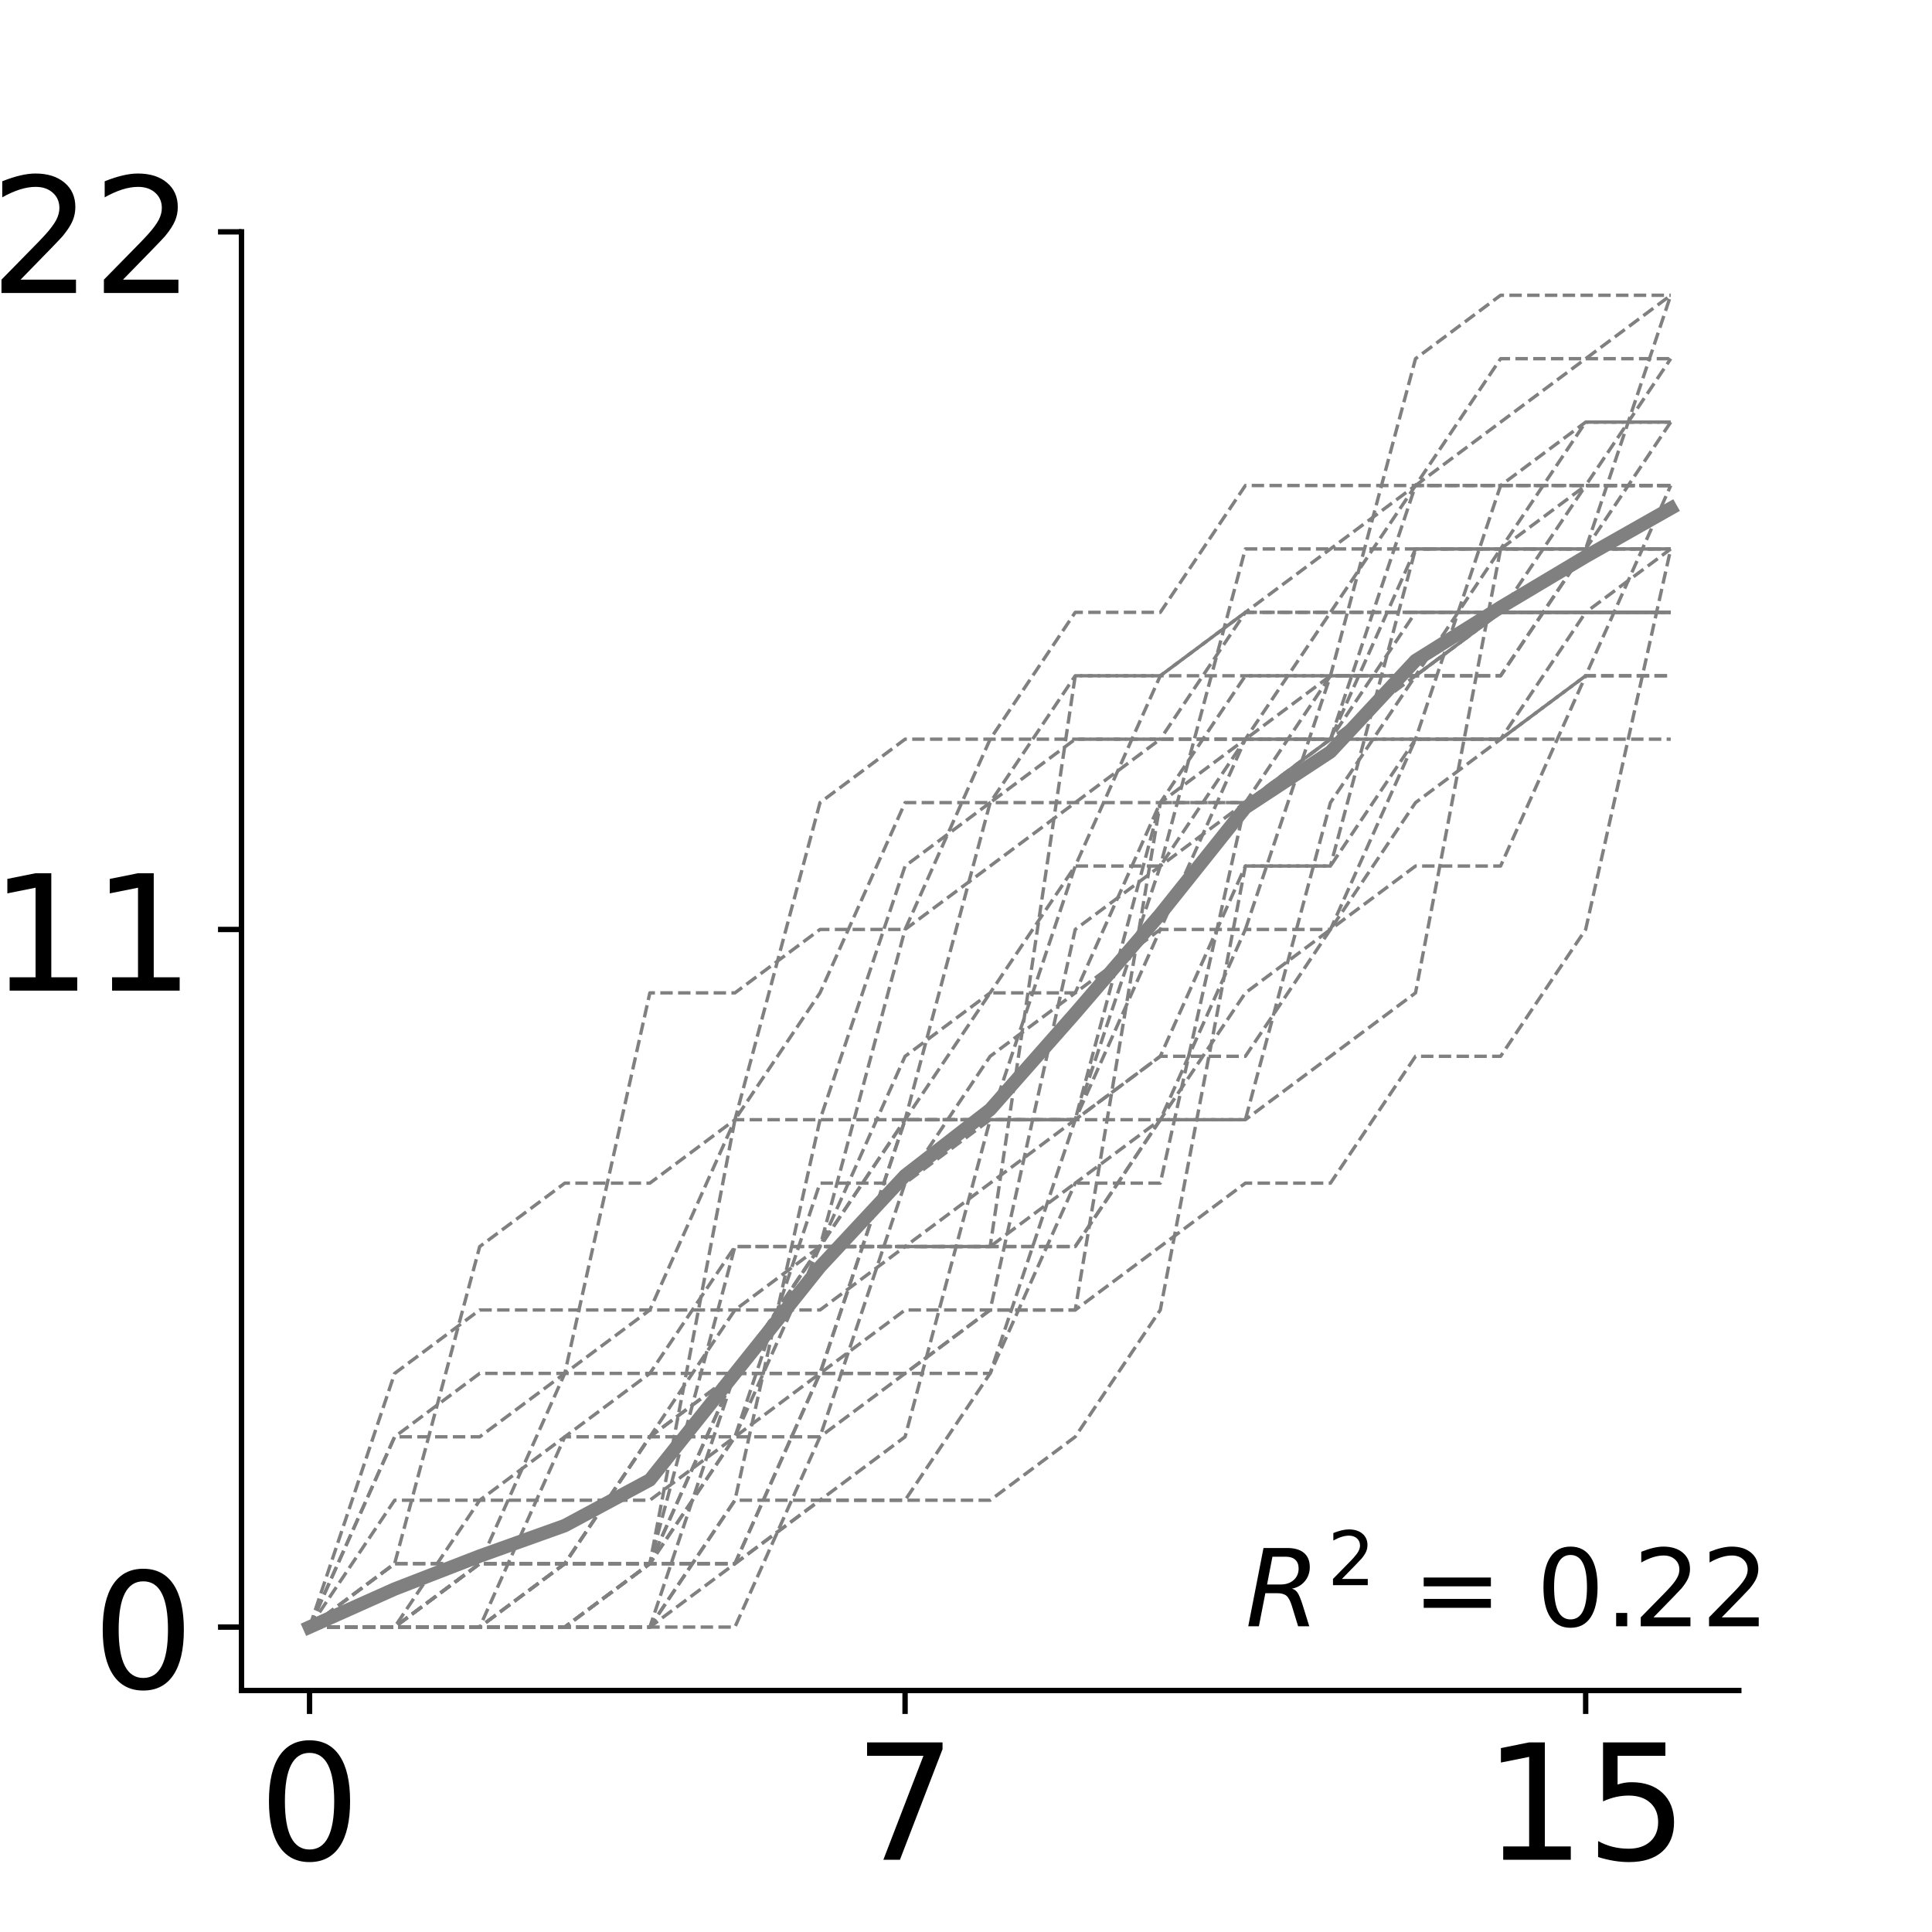
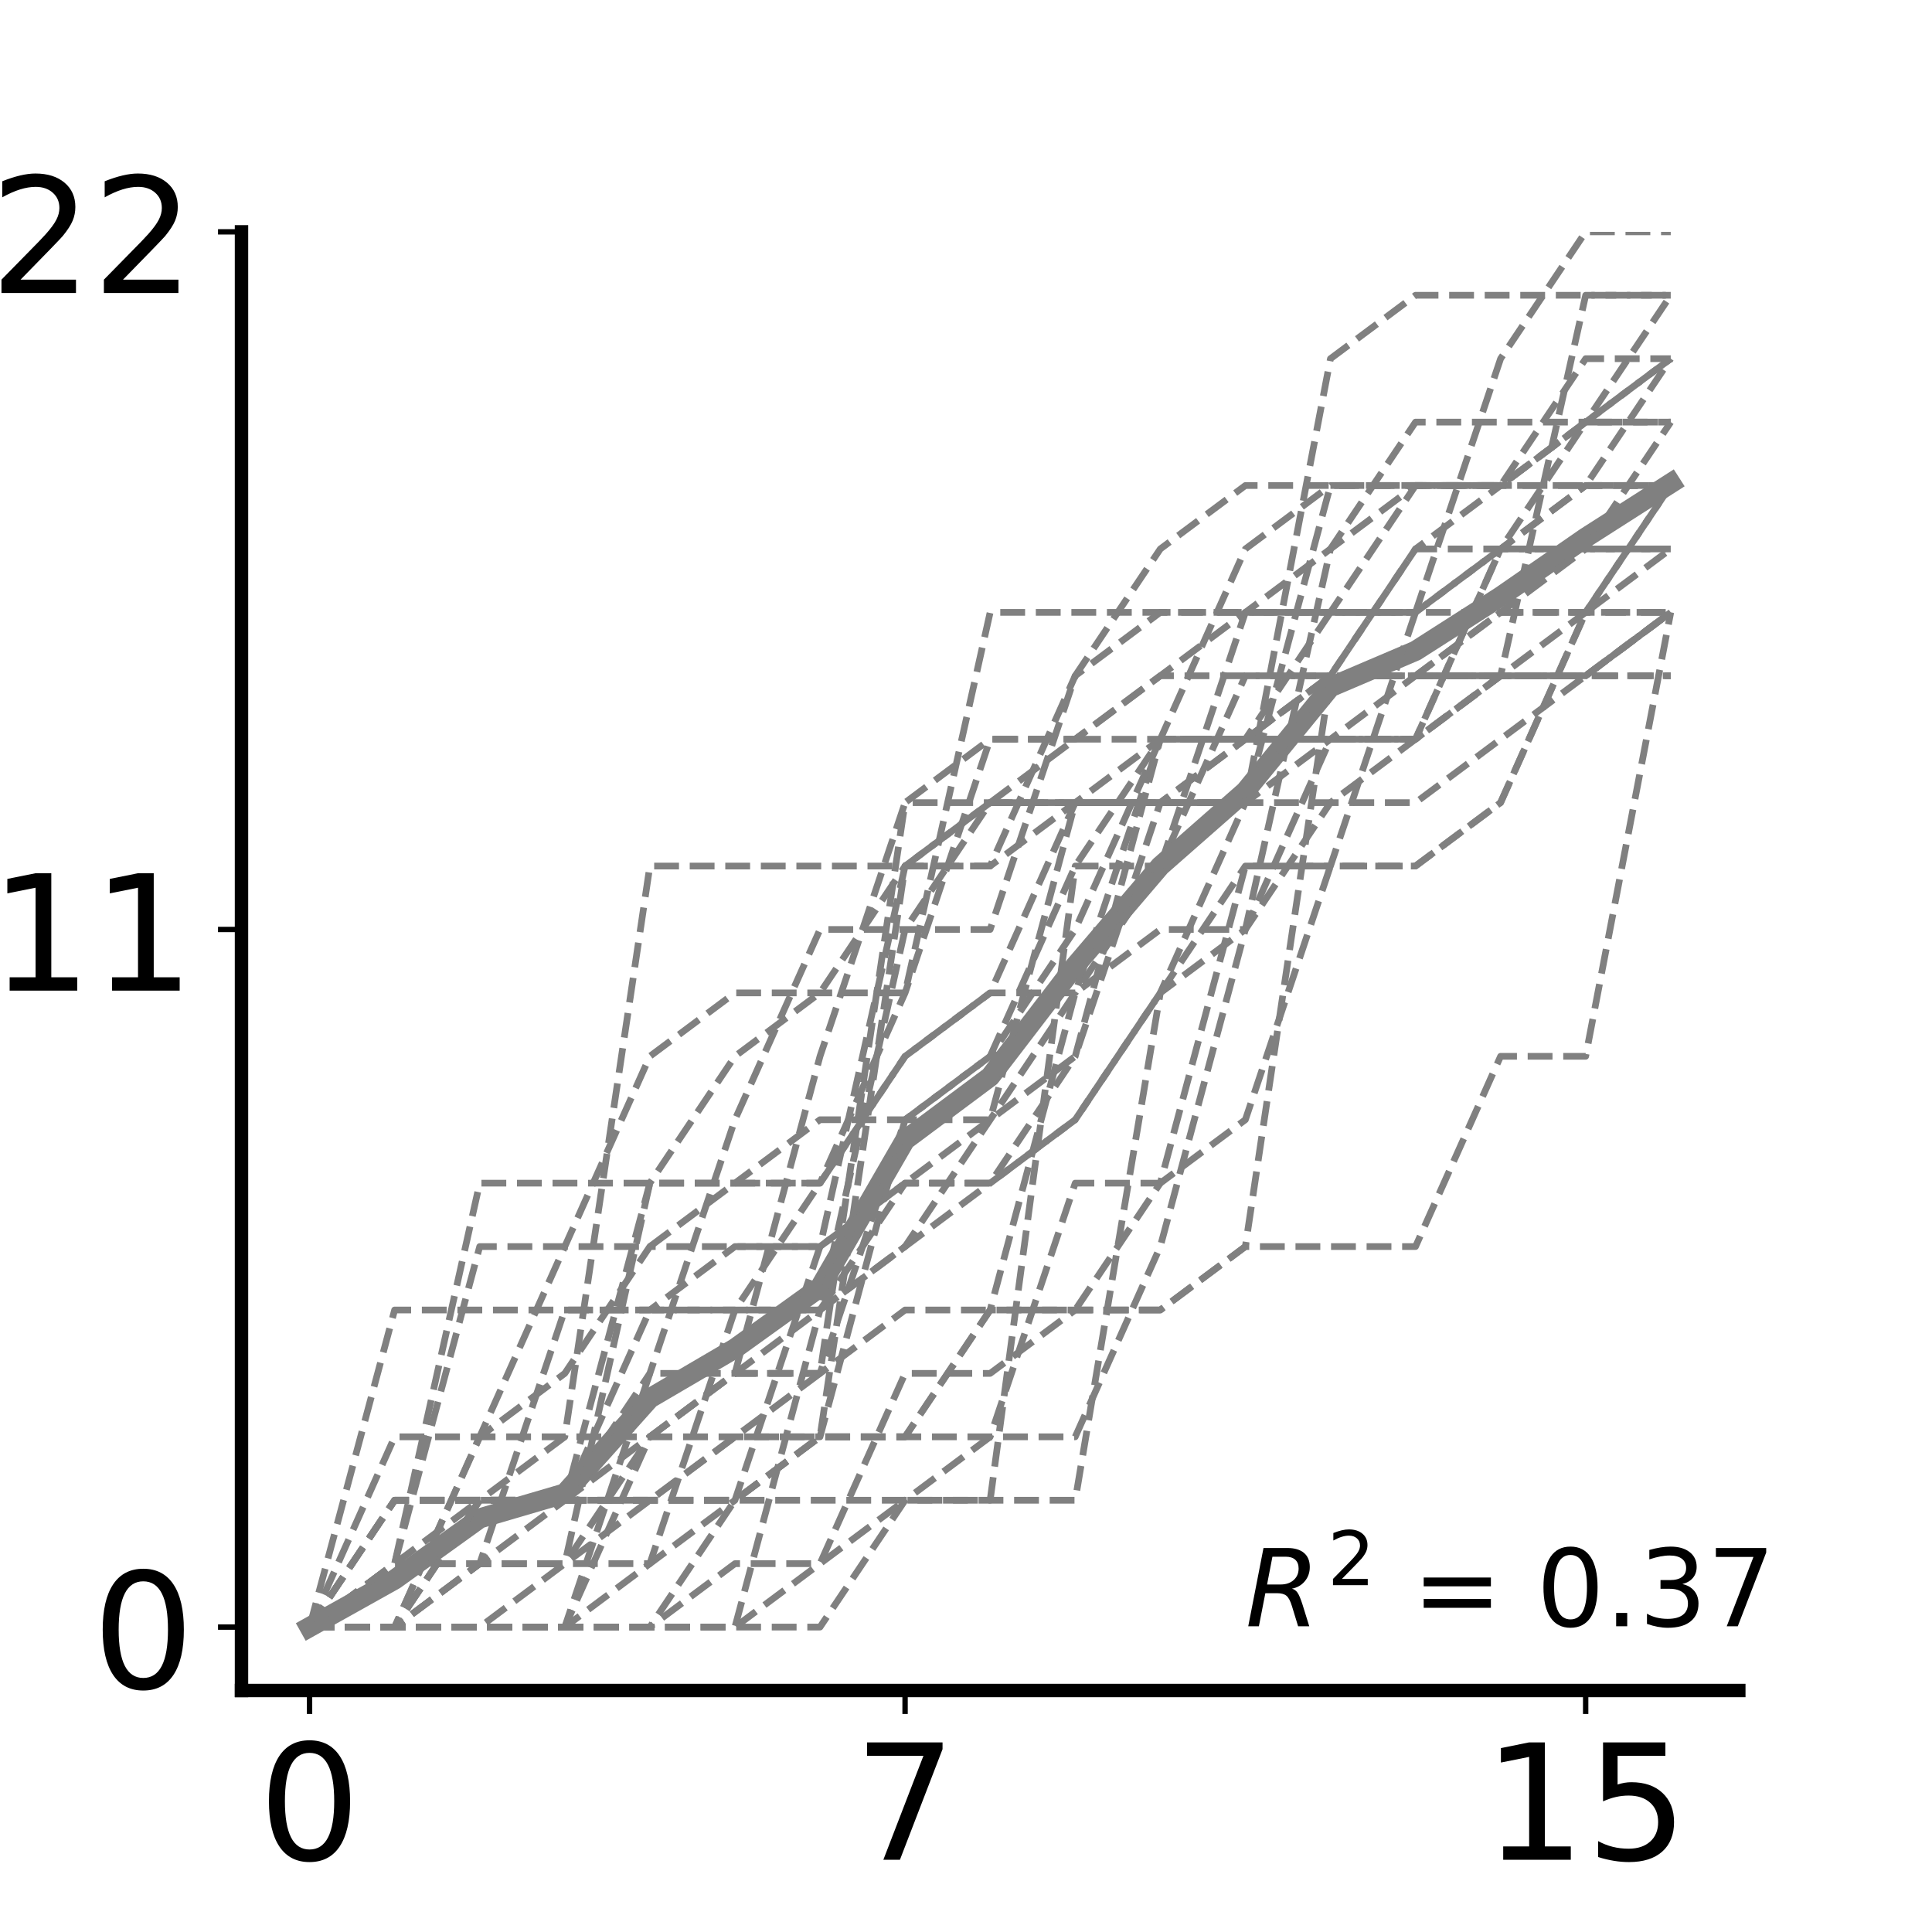
<svg xmlns="http://www.w3.org/2000/svg" xmlns:xlink="http://www.w3.org/1999/xlink" width="288pt" height="288pt" viewBox="0 0 288 288" version="1.1">
  <defs>
    <style type="text/css">*{stroke-linejoin: round; stroke-linecap: butt}</style>
  </defs>
  <g id="figure_1">
    <g id="patch_1">
      <path d="M 0 288  L 288 288  L 288 0  L 0 0  z " style="fill: #ffffff" />
    </g>
    <g id="axes_1">
      <g id="patch_2">
        <path d="M 36 252  L 259.2 252  L 259.2 34.56  L 36 34.56  z " style="fill: #ffffff" />
      </g>
      <g id="matplotlib.axis_1">
        <g id="xtick_1">
          <g id="line2d_1">
            <defs>
-               <path id="mda0e68d6ca" d="M 0 0  L 0 3.5  " style="stroke: #000000; stroke-width: 0.8" />
+               <path id="m633b31e6f3" d="M 0 0  L 0 3.5  " style="stroke: #000000; stroke-width: 0.8" />
            </defs>
            <g>
-               <use xlink:href="#mda0e68d6ca" x="46.145" y="252" style="stroke: #000000; stroke-width: 0.8" />
+               <use xlink:href="#m633b31e6f3" x="46.145" y="252" style="stroke: #000000; stroke-width: 0.8" />
            </g>
          </g>
          <g id="text_1">
            <g transform="translate(38.51046 277.2362) scale(0.24 -0.24)">
              <defs>
                <path id="DejaVuSans-30" d="M 2034 4250  Q 1547 4250 1301 3770  Q 1056 3291 1056 2328  Q 1056 1369 1301 889  Q 1547 409 2034 409  Q 2525 409 2770 889  Q 3016 1369 3016 2328  Q 3016 3291 2770 3770  Q 2525 4250 2034 4250  z M 2034 4750  Q 2819 4750 3233 4129  Q 3647 3509 3647 2328  Q 3647 1150 3233 529  Q 2819 -91 2034 -91  Q 1250 -91 836 529  Q 422 1150 422 2328  Q 422 3509 836 4129  Q 1250 4750 2034 4750  z " transform="scale(0.015625)" />
              </defs>
              <use xlink:href="#DejaVuSans-30" />
            </g>
          </g>
        </g>
        <g id="xtick_2">
          <g id="line2d_2">
            <g>
-               <use xlink:href="#mda0e68d6ca" x="134.918" y="252" style="stroke: #000000; stroke-width: 0.8" />
+               <use xlink:href="#m633b31e6f3" x="134.918" y="252" style="stroke: #000000; stroke-width: 0.8" />
            </g>
          </g>
          <g id="text_2">
            <g transform="translate(127.2832 277.2362) scale(0.24 -0.24)">
              <defs>
                <path id="DejaVuSans-37" d="M 525 4666  L 3525 4666  L 3525 4397  L 1831 0  L 1172 0  L 2766 4134  L 525 4134  L 525 4666  z " transform="scale(0.015625)" />
              </defs>
              <use xlink:href="#DejaVuSans-37" />
            </g>
          </g>
        </g>
        <g id="xtick_3">
          <g id="line2d_3">
            <g>
-               <use xlink:href="#mda0e68d6ca" x="236.373" y="252" style="stroke: #000000; stroke-width: 0.8" />
+               <use xlink:href="#m633b31e6f3" x="236.373" y="252" style="stroke: #000000; stroke-width: 0.8" />
            </g>
          </g>
          <g id="text_3">
            <g transform="translate(221.1027 277.2362) scale(0.24 -0.24)">
              <defs>
                <path id="DejaVuSans-31" d="M 794 531  L 1825 531  L 1825 4091  L 703 3866  L 703 4441  L 1819 4666  L 2450 4666  L 2450 531  L 3481 531  L 3481 0  L 794 0  L 794 531  z " transform="scale(0.015625)" />
                <path id="DejaVuSans-35" d="M 691 4666  L 3169 4666  L 3169 4134  L 1269 4134  L 1269 2991  Q 1406 3038 1543 3061  Q 1681 3084 1819 3084  Q 2600 3084 3056 2656  Q 3513 2228 3513 1497  Q 3513 744 3044 326  Q 2575 -91 1722 -91  Q 1428 -91 1123 -41  Q 819 9 494 109  L 494 744  Q 775 591 1075 516  Q 1375 441 1709 441  Q 2250 441 2565 725  Q 2881 1009 2881 1497  Q 2881 1984 2565 2268  Q 2250 2553 1709 2553  Q 1456 2553 1204 2497  Q 953 2441 691 2322  L 691 4666  z " transform="scale(0.015625)" />
              </defs>
              <use xlink:href="#DejaVuSans-31" />
              <use xlink:href="#DejaVuSans-35" x="63.623" />
            </g>
          </g>
        </g>
      </g>
      <g id="matplotlib.axis_2">
        <g id="ytick_1">
          <g id="line2d_4">
            <defs>
-               <path id="m9a743a8482" d="M 0 0  L -3.5 0  " style="stroke: #000000; stroke-width: 0.8" />
+               <path id="m305c666fd6" d="M 0 0  L -3.5 0  " style="stroke: #000000; stroke-width: 0.8" />
            </defs>
            <g>
-               <use xlink:href="#m9a743a8482" x="36" y="242.546" style="stroke: #000000; stroke-width: 0.8" />
+               <use xlink:href="#m305c666fd6" x="36" y="242.546" style="stroke: #000000; stroke-width: 0.8" />
            </g>
          </g>
          <g id="text_4">
            <g transform="translate(13.73 251.6642) scale(0.24 -0.24)">
              <use xlink:href="#DejaVuSans-30" />
            </g>
          </g>
        </g>
        <g id="ytick_2">
          <g id="line2d_5">
            <g>
-               <use xlink:href="#m9a743a8482" x="36" y="138.553" style="stroke: #000000; stroke-width: 0.8" />
+               <use xlink:href="#m305c666fd6" x="36" y="138.553" style="stroke: #000000; stroke-width: 0.8" />
            </g>
          </g>
          <g id="text_5">
            <g transform="translate(-1.54 147.6712) scale(0.24 -0.24)">
              <use xlink:href="#DejaVuSans-31" />
              <use xlink:href="#DejaVuSans-31" x="63.623" />
            </g>
          </g>
        </g>
        <g id="ytick_3">
          <g id="line2d_6">
            <g>
-               <use xlink:href="#m9a743a8482" x="36" y="34.56" style="stroke: #000000; stroke-width: 0.8" />
+               <use xlink:href="#m305c666fd6" x="36" y="34.56" style="stroke: #000000; stroke-width: 0.8" />
            </g>
          </g>
          <g id="text_6">
            <g transform="translate(-1.54 43.67813) scale(0.24 -0.24)">
              <defs>
                <path id="DejaVuSans-32" d="M 1228 531  L 3431 531  L 3431 0  L 469 0  L 469 531  Q 828 903 1448 1529  Q 2069 2156 2228 2338  Q 2531 2678 2651 2914  Q 2772 3150 2772 3378  Q 2772 3750 2511 3984  Q 2250 4219 1831 4219  Q 1534 4219 1204 4116  Q 875 4013 500 3803  L 500 4441  Q 881 4594 1212 4672  Q 1544 4750 1819 4750  Q 2544 4750 2975 4387  Q 3406 4025 3406 3419  Q 3406 3131 3298 2873  Q 3191 2616 2906 2266  Q 2828 2175 2409 1742  Q 1991 1309 1228 531  z " transform="scale(0.015625)" />
              </defs>
              <use xlink:href="#DejaVuSans-32" />
              <use xlink:href="#DejaVuSans-32" x="63.623" />
            </g>
          </g>
        </g>
      </g>
      <g id="line2d_7">
-         <path d="M 46.145 242.546  L 58.827 236.874  L 71.509 231.958  L 84.191 227.42  L 96.873 220.613  L 109.555 204.73  L 122.236 188.848  L 134.918 175.234  L 147.6 165.402  L 160.282 151.032  L 172.964 136.284  L 185.645 120.402  L 198.327 112.082  L 211.009 98.468  L 223.691 90.527  L 236.373 82.964  L 249.055 75.779  " clip-path="url(#pa2605968d5)" style="fill: none; stroke: #808080; stroke-width: 2; stroke-linecap: square" />
+         <path d="M 46.145 242.546  L 58.827 235.456  L 71.509 226.339  L 84.191 222.625  L 96.873 208.444  L 109.555 201.016  L 122.236 191.9  L 134.918 169.954  L 147.6 160.5  L 160.282 143.955  L 172.964 129.099  L 185.645 117.957  L 198.327 102.426  L 211.009 97.023  L 223.691 88.92  L 236.373 80.141  L 249.055 72.038  " clip-path="url(#p51d145efdf)" style="fill: none; stroke: #808080; stroke-width: 3; stroke-linecap: square" />
      </g>
      <g id="line2d_8">
-         <path d="M 46.145 242.546  L 58.827 242.546  L 71.509 242.546  L 84.191 242.546  L 96.873 242.546  L 109.555 223.638  L 122.236 223.638  L 134.918 214.184  L 147.6 166.915  L 160.282 166.915  L 172.964 119.645  L 185.645 100.737  L 198.327 100.737  L 211.009 100.737  L 223.691 81.83  L 236.373 72.376  L 249.055 72.376  " clip-path="url(#pa2605968d5)" style="fill: none; stroke-dasharray: 1.85,0.8; stroke-dashoffset: 0; stroke: #808080; stroke-width: 0.5" />
+         <path d="M 46.145 242.546  L 58.827 242.546  L 71.509 233.092  L 84.191 223.638  L 96.873 176.369  L 109.555 157.461  L 122.236 148.007  L 134.918 129.099  L 147.6 129.099  L 160.282 100.737  L 172.964 91.283  L 185.645 91.283  L 198.327 91.283  L 211.009 72.376  L 223.691 72.376  L 236.373 53.468  L 249.055 53.468  " clip-path="url(#p51d145efdf)" style="fill: none; stroke-dasharray: 3.7,1.6; stroke-dashoffset: 0; stroke: #808080" />
      </g>
      <g id="line2d_9">
-         <path d="M 46.145 242.546  L 58.827 242.546  L 71.509 242.546  L 84.191 242.546  L 96.873 242.546  L 109.555 223.638  L 122.236 166.915  L 134.918 129.099  L 147.6 119.645  L 160.282 119.645  L 172.964 119.645  L 185.645 110.191  L 198.327 110.191  L 211.009 72.376  L 223.691 62.922  L 236.373 53.468  L 249.055 53.468  " clip-path="url(#pa2605968d5)" style="fill: none; stroke-dasharray: 1.85,0.8; stroke-dashoffset: 0; stroke: #808080; stroke-width: 0.5" />
+         <path d="M 46.145 242.546  L 58.827 242.546  L 71.509 242.546  L 84.191 233.092  L 96.873 214.184  L 109.555 204.73  L 122.236 204.73  L 134.918 195.277  L 147.6 195.277  L 160.282 195.277  L 172.964 195.277  L 185.645 185.823  L 198.327 185.823  L 211.009 185.823  L 223.691 157.461  L 236.373 157.461  L 249.055 91.283  " clip-path="url(#p51d145efdf)" style="fill: none; stroke-dasharray: 3.7,1.6; stroke-dashoffset: 0; stroke: #808080" />
      </g>
      <g id="line2d_10">
-         <path d="M 46.145 242.546  L 58.827 223.638  L 71.509 223.638  L 84.191 223.638  L 96.873 223.638  L 109.555 214.184  L 122.236 214.184  L 134.918 176.369  L 147.6 166.915  L 160.282 166.915  L 172.964 138.553  L 185.645 138.553  L 198.327 100.737  L 211.009 53.468  L 223.691 44.014  L 236.373 44.014  L 249.055 44.014  " clip-path="url(#pa2605968d5)" style="fill: none; stroke-dasharray: 1.85,0.8; stroke-dashoffset: 0; stroke: #808080; stroke-width: 0.5" />
+         <path d="M 46.145 242.546  L 58.827 233.092  L 71.509 233.092  L 84.191 195.277  L 96.873 195.277  L 109.555 195.277  L 122.236 195.277  L 134.918 185.823  L 147.6 176.369  L 160.282 166.915  L 172.964 148.007  L 185.645 119.645  L 198.327 119.645  L 211.009 110.191  L 223.691 100.737  L 236.373 100.737  L 249.055 91.283  " clip-path="url(#p51d145efdf)" style="fill: none; stroke-dasharray: 3.7,1.6; stroke-dashoffset: 0; stroke: #808080" />
      </g>
      <g id="line2d_11">
-         <path d="M 46.145 242.546  L 58.827 233.092  L 71.509 185.823  L 84.191 176.369  L 96.873 176.369  L 109.555 166.915  L 122.236 119.645  L 134.918 110.191  L 147.6 110.191  L 160.282 110.191  L 172.964 110.191  L 185.645 110.191  L 198.327 100.737  L 211.009 100.737  L 223.691 100.737  L 236.373 81.83  L 249.055 44.014  " clip-path="url(#pa2605968d5)" style="fill: none; stroke-dasharray: 1.85,0.8; stroke-dashoffset: 0; stroke: #808080; stroke-width: 0.5" />
+         <path d="M 46.145 242.546  L 58.827 242.546  L 71.509 214.184  L 84.191 204.73  L 96.873 185.823  L 109.555 185.823  L 122.236 185.823  L 134.918 176.369  L 147.6 176.369  L 160.282 166.915  L 172.964 148.007  L 185.645 129.099  L 198.327 129.099  L 211.009 129.099  L 223.691 119.645  L 236.373 91.283  L 249.055 81.83  " clip-path="url(#p51d145efdf)" style="fill: none; stroke-dasharray: 3.7,1.6; stroke-dashoffset: 0; stroke: #808080" />
      </g>
      <g id="line2d_12">
-         <path d="M 46.145 242.546  L 58.827 242.546  L 71.509 242.546  L 84.191 242.546  L 96.873 233.092  L 109.555 204.73  L 122.236 204.73  L 134.918 166.915  L 147.6 166.915  L 160.282 129.099  L 172.964 100.737  L 185.645 91.283  L 198.327 81.83  L 211.009 72.376  L 223.691 72.376  L 236.373 72.376  L 249.055 72.376  " clip-path="url(#pa2605968d5)" style="fill: none; stroke-dasharray: 1.85,0.8; stroke-dashoffset: 0; stroke: #808080; stroke-width: 0.5" />
+         <path d="M 46.145 242.546  L 58.827 242.546  L 71.509 242.546  L 84.191 242.546  L 96.873 233.092  L 109.555 223.638  L 122.236 185.823  L 134.918 129.099  L 147.6 119.645  L 160.282 119.645  L 172.964 119.645  L 185.645 110.191  L 198.327 110.191  L 211.009 110.191  L 223.691 81.83  L 236.373 81.83  L 249.055 81.83  " clip-path="url(#p51d145efdf)" style="fill: none; stroke-dasharray: 3.7,1.6; stroke-dashoffset: 0; stroke: #808080" />
      </g>
      <g id="line2d_13">
-         <path d="M 46.145 242.546  L 58.827 242.546  L 71.509 223.638  L 84.191 214.184  L 96.873 214.184  L 109.555 204.73  L 122.236 185.823  L 134.918 185.823  L 147.6 185.823  L 160.282 100.737  L 172.964 100.737  L 185.645 100.737  L 198.327 100.737  L 211.009 100.737  L 223.691 91.283  L 236.373 91.283  L 249.055 91.283  " clip-path="url(#pa2605968d5)" style="fill: none; stroke-dasharray: 1.85,0.8; stroke-dashoffset: 0; stroke: #808080; stroke-width: 0.5" />
+         <path d="M 46.145 242.546  L 58.827 223.638  L 71.509 223.638  L 84.191 223.638  L 96.873 214.184  L 109.555 214.184  L 122.236 214.184  L 134.918 214.184  L 147.6 195.277  L 160.282 195.277  L 172.964 176.369  L 185.645 166.915  L 198.327 129.099  L 211.009 129.099  L 223.691 119.645  L 236.373 91.283  L 249.055 72.376  " clip-path="url(#p51d145efdf)" style="fill: none; stroke-dasharray: 3.7,1.6; stroke-dashoffset: 0; stroke: #808080" />
      </g>
      <g id="line2d_14">
-         <path d="M 46.145 242.546  L 58.827 242.546  L 71.509 242.546  L 84.191 233.092  L 96.873 233.092  L 109.555 214.184  L 122.236 185.823  L 134.918 166.915  L 147.6 148.007  L 160.282 148.007  L 172.964 138.553  L 185.645 110.191  L 198.327 110.191  L 211.009 110.191  L 223.691 110.191  L 236.373 110.191  L 249.055 110.191  " clip-path="url(#pa2605968d5)" style="fill: none; stroke-dasharray: 1.85,0.8; stroke-dashoffset: 0; stroke: #808080; stroke-width: 0.5" />
+         <path d="M 46.145 242.546  L 58.827 242.546  L 71.509 242.546  L 84.191 242.546  L 96.873 242.546  L 109.555 242.546  L 122.236 242.546  L 134.918 223.638  L 147.6 223.638  L 160.282 129.099  L 172.964 129.099  L 185.645 100.737  L 198.327 100.737  L 211.009 100.737  L 223.691 100.737  L 236.373 44.014  L 249.055 44.014  " clip-path="url(#p51d145efdf)" style="fill: none; stroke-dasharray: 3.7,1.6; stroke-dashoffset: 0; stroke: #808080" />
      </g>
      <g id="line2d_15">
-         <path d="M 46.145 242.546  L 58.827 233.092  L 71.509 233.092  L 84.191 233.092  L 96.873 233.092  L 109.555 214.184  L 122.236 176.369  L 134.918 176.369  L 147.6 157.461  L 160.282 148.007  L 172.964 119.645  L 185.645 119.645  L 198.327 110.191  L 211.009 81.83  L 223.691 81.83  L 236.373 81.83  L 249.055 62.922  " clip-path="url(#pa2605968d5)" style="fill: none; stroke-dasharray: 1.85,0.8; stroke-dashoffset: 0; stroke: #808080; stroke-width: 0.5" />
+         <path d="M 46.145 242.546  L 58.827 242.546  L 71.509 242.546  L 84.191 242.546  L 96.873 242.546  L 109.555 223.638  L 122.236 214.184  L 134.918 214.184  L 147.6 195.277  L 160.282 148.007  L 172.964 138.553  L 185.645 138.553  L 198.327 81.83  L 211.009 62.922  L 223.691 62.922  L 236.373 62.922  L 249.055 53.468  " clip-path="url(#p51d145efdf)" style="fill: none; stroke-dasharray: 3.7,1.6; stroke-dashoffset: 0; stroke: #808080" />
      </g>
      <g id="line2d_16">
-         <path d="M 46.145 242.546  L 58.827 242.546  L 71.509 242.546  L 84.191 242.546  L 96.873 233.092  L 109.555 233.092  L 122.236 204.73  L 134.918 204.73  L 147.6 195.277  L 160.282 195.277  L 172.964 185.823  L 185.645 176.369  L 198.327 176.369  L 211.009 157.461  L 223.691 157.461  L 236.373 138.553  L 249.055 81.83  " clip-path="url(#pa2605968d5)" style="fill: none; stroke-dasharray: 1.85,0.8; stroke-dashoffset: 0; stroke: #808080; stroke-width: 0.5" />
+         <path d="M 46.145 242.546  L 58.827 242.546  L 71.509 214.184  L 84.191 185.823  L 96.873 157.461  L 109.555 148.007  L 122.236 148.007  L 134.918 148.007  L 147.6 91.283  L 160.282 91.283  L 172.964 91.283  L 185.645 91.283  L 198.327 91.283  L 211.009 91.283  L 223.691 81.83  L 236.373 62.922  L 249.055 62.922  " clip-path="url(#p51d145efdf)" style="fill: none; stroke-dasharray: 3.7,1.6; stroke-dashoffset: 0; stroke: #808080" />
      </g>
      <g id="line2d_17">
-         <path d="M 46.145 242.546  L 58.827 242.546  L 71.509 242.546  L 84.191 242.546  L 96.873 242.546  L 109.555 242.546  L 122.236 214.184  L 134.918 204.73  L 147.6 204.73  L 160.282 166.915  L 172.964 166.915  L 185.645 148.007  L 198.327 138.553  L 211.009 119.645  L 223.691 110.191  L 236.373 91.283  L 249.055 91.283  " clip-path="url(#pa2605968d5)" style="fill: none; stroke-dasharray: 1.85,0.8; stroke-dashoffset: 0; stroke: #808080; stroke-width: 0.5" />
+         <path d="M 46.145 242.546  L 58.827 242.546  L 71.509 242.546  L 84.191 242.546  L 96.873 242.546  L 109.555 242.546  L 122.236 195.277  L 134.918 185.823  L 147.6 166.915  L 160.282 148.007  L 172.964 110.191  L 185.645 110.191  L 198.327 100.737  L 211.009 100.737  L 223.691 91.283  L 236.373 91.283  L 249.055 91.283  " clip-path="url(#p51d145efdf)" style="fill: none; stroke-dasharray: 3.7,1.6; stroke-dashoffset: 0; stroke: #808080" />
      </g>
      <g id="line2d_18">
-         <path d="M 46.145 242.546  L 58.827 242.546  L 71.509 242.546  L 84.191 242.546  L 96.873 242.546  L 109.555 233.092  L 122.236 204.73  L 134.918 166.915  L 147.6 166.915  L 160.282 166.915  L 172.964 157.461  L 185.645 129.099  L 198.327 129.099  L 211.009 110.191  L 223.691 72.376  L 236.373 62.922  L 249.055 62.922  " clip-path="url(#pa2605968d5)" style="fill: none; stroke-dasharray: 1.85,0.8; stroke-dashoffset: 0; stroke: #808080; stroke-width: 0.5" />
+         <path d="M 46.145 242.546  L 58.827 242.546  L 71.509 242.546  L 84.191 242.546  L 96.873 242.546  L 109.555 242.546  L 122.236 233.092  L 134.918 223.638  L 147.6 223.638  L 160.282 223.638  L 172.964 148.007  L 185.645 138.553  L 198.327 119.645  L 211.009 119.645  L 223.691 110.191  L 236.373 100.737  L 249.055 100.737  " clip-path="url(#p51d145efdf)" style="fill: none; stroke-dasharray: 3.7,1.6; stroke-dashoffset: 0; stroke: #808080" />
      </g>
      <g id="line2d_19">
-         <path d="M 46.145 242.546  L 58.827 242.546  L 71.509 242.546  L 84.191 242.546  L 96.873 233.092  L 109.555 166.915  L 122.236 148.007  L 134.918 119.645  L 147.6 119.645  L 160.282 110.191  L 172.964 110.191  L 185.645 91.283  L 198.327 91.283  L 211.009 72.376  L 223.691 53.468  L 236.373 53.468  L 249.055 44.014  " clip-path="url(#pa2605968d5)" style="fill: none; stroke-dasharray: 1.85,0.8; stroke-dashoffset: 0; stroke: #808080; stroke-width: 0.5" />
+         <path d="M 46.145 242.546  L 58.827 233.092  L 71.509 233.092  L 84.191 233.092  L 96.873 223.638  L 109.555 214.184  L 122.236 204.73  L 134.918 119.645  L 147.6 110.191  L 160.282 110.191  L 172.964 100.737  L 185.645 100.737  L 198.327 100.737  L 211.009 81.83  L 223.691 72.376  L 236.373 72.376  L 249.055 53.468  " clip-path="url(#p51d145efdf)" style="fill: none; stroke-dasharray: 3.7,1.6; stroke-dashoffset: 0; stroke: #808080" />
      </g>
      <g id="line2d_20">
-         <path d="M 46.145 242.546  L 58.827 242.546  L 71.509 233.092  L 84.191 233.092  L 96.873 214.184  L 109.555 214.184  L 122.236 204.73  L 134.918 204.73  L 147.6 195.277  L 160.282 138.553  L 172.964 129.099  L 185.645 119.645  L 198.327 110.191  L 211.009 91.283  L 223.691 91.283  L 236.373 91.283  L 249.055 81.83  " clip-path="url(#pa2605968d5)" style="fill: none; stroke-dasharray: 1.85,0.8; stroke-dashoffset: 0; stroke: #808080; stroke-width: 0.5" />
+         <path d="M 46.145 242.546  L 58.827 233.092  L 71.509 185.823  L 84.191 185.823  L 96.873 185.823  L 109.555 176.369  L 122.236 176.369  L 134.918 157.461  L 147.6 148.007  L 160.282 119.645  L 172.964 119.645  L 185.645 119.645  L 198.327 100.737  L 211.009 100.737  L 223.691 100.737  L 236.373 100.737  L 249.055 100.737  " clip-path="url(#p51d145efdf)" style="fill: none; stroke-dasharray: 3.7,1.6; stroke-dashoffset: 0; stroke: #808080" />
      </g>
      <g id="line2d_21">
-         <path d="M 46.145 242.546  L 58.827 242.546  L 71.509 242.546  L 84.191 233.092  L 96.873 233.092  L 109.555 233.092  L 122.236 223.638  L 134.918 223.638  L 147.6 223.638  L 160.282 214.184  L 172.964 195.277  L 185.645 129.099  L 198.327 129.099  L 211.009 81.83  L 223.691 81.83  L 236.373 81.83  L 249.055 81.83  " clip-path="url(#pa2605968d5)" style="fill: none; stroke-dasharray: 1.85,0.8; stroke-dashoffset: 0; stroke: #808080; stroke-width: 0.5" />
+         <path d="M 46.145 242.546  L 58.827 242.546  L 71.509 242.546  L 84.191 242.546  L 96.873 214.184  L 109.555 204.73  L 122.236 157.461  L 134.918 119.645  L 147.6 119.645  L 160.282 119.645  L 172.964 119.645  L 185.645 119.645  L 198.327 53.468  L 211.009 44.014  L 223.691 44.014  L 236.373 44.014  L 249.055 44.014  " clip-path="url(#p51d145efdf)" style="fill: none; stroke-dasharray: 3.7,1.6; stroke-dashoffset: 0; stroke: #808080" />
      </g>
      <g id="line2d_22">
-         <path d="M 46.145 242.546  L 58.827 242.546  L 71.509 233.092  L 84.191 233.092  L 96.873 233.092  L 109.555 233.092  L 122.236 223.638  L 134.918 223.638  L 147.6 204.73  L 160.282 176.369  L 172.964 166.915  L 185.645 166.915  L 198.327 119.645  L 211.009 100.737  L 223.691 91.283  L 236.373 91.283  L 249.055 91.283  " clip-path="url(#pa2605968d5)" style="fill: none; stroke-dasharray: 1.85,0.8; stroke-dashoffset: 0; stroke: #808080; stroke-width: 0.5" />
+         <path d="M 46.145 242.546  L 58.827 223.638  L 71.509 223.638  L 84.191 223.638  L 96.873 223.638  L 109.555 223.638  L 122.236 214.184  L 134.918 214.184  L 147.6 214.184  L 160.282 214.184  L 172.964 185.823  L 185.645 138.553  L 198.327 110.191  L 211.009 110.191  L 223.691 81.83  L 236.373 72.376  L 249.055 72.376  " clip-path="url(#p51d145efdf)" style="fill: none; stroke-dasharray: 3.7,1.6; stroke-dashoffset: 0; stroke: #808080" />
      </g>
      <g id="line2d_23">
-         <path d="M 46.145 242.546  L 58.827 214.184  L 71.509 204.73  L 84.191 204.73  L 96.873 195.277  L 109.555 166.915  L 122.236 166.915  L 134.918 166.915  L 147.6 166.915  L 160.282 166.915  L 172.964 157.461  L 185.645 157.461  L 198.327 138.553  L 211.009 129.099  L 223.691 129.099  L 236.373 100.737  L 249.055 100.737  " clip-path="url(#pa2605968d5)" style="fill: none; stroke-dasharray: 1.85,0.8; stroke-dashoffset: 0; stroke: #808080; stroke-width: 0.5" />
+         <path d="M 46.145 242.546  L 58.827 242.546  L 71.509 223.638  L 84.191 223.638  L 96.873 223.638  L 109.555 223.638  L 122.236 223.638  L 134.918 223.638  L 147.6 214.184  L 160.282 176.369  L 172.964 176.369  L 185.645 129.099  L 198.327 129.099  L 211.009 91.283  L 223.691 91.283  L 236.373 91.283  L 249.055 72.376  " clip-path="url(#p51d145efdf)" style="fill: none; stroke-dasharray: 3.7,1.6; stroke-dashoffset: 0; stroke: #808080" />
      </g>
      <g id="line2d_24">
-         <path d="M 46.145 242.546  L 58.827 214.184  L 71.509 214.184  L 84.191 204.73  L 96.873 204.73  L 109.555 204.73  L 122.236 185.823  L 134.918 185.823  L 147.6 185.823  L 160.282 185.823  L 172.964 166.915  L 185.645 166.915  L 198.327 157.461  L 211.009 148.007  L 223.691 81.83  L 236.373 81.83  L 249.055 81.83  " clip-path="url(#pa2605968d5)" style="fill: none; stroke-dasharray: 1.85,0.8; stroke-dashoffset: 0; stroke: #808080; stroke-width: 0.5" />
+         <path d="M 46.145 242.546  L 58.827 233.092  L 71.509 223.638  L 84.191 223.638  L 96.873 223.638  L 109.555 214.184  L 122.236 214.184  L 134.918 166.915  L 147.6 166.915  L 160.282 119.645  L 172.964 119.645  L 185.645 110.191  L 198.327 91.283  L 211.009 91.283  L 223.691 53.468  L 236.373 34.56  L 249.055 34.56  " clip-path="url(#p51d145efdf)" style="fill: none; stroke-dasharray: 3.7,1.6; stroke-dashoffset: 0; stroke: #808080" />
      </g>
      <g id="line2d_25">
-         <path d="M 46.145 242.546  L 58.827 242.546  L 71.509 242.546  L 84.191 214.184  L 96.873 204.73  L 109.555 185.823  L 122.236 185.823  L 134.918 166.915  L 147.6 119.645  L 160.282 100.737  L 172.964 100.737  L 185.645 91.283  L 198.327 91.283  L 211.009 91.283  L 223.691 91.283  L 236.373 72.376  L 249.055 72.376  " clip-path="url(#pa2605968d5)" style="fill: none; stroke-dasharray: 1.85,0.8; stroke-dashoffset: 0; stroke: #808080; stroke-width: 0.5" />
+         <path d="M 46.145 242.546  L 58.827 242.546  L 71.509 242.546  L 84.191 242.546  L 96.873 204.73  L 109.555 204.73  L 122.236 204.73  L 134.918 166.915  L 147.6 157.461  L 160.282 129.099  L 172.964 110.191  L 185.645 81.83  L 198.327 72.376  L 211.009 72.376  L 223.691 72.376  L 236.373 62.922  L 249.055 53.468  " clip-path="url(#p51d145efdf)" style="fill: none; stroke-dasharray: 3.7,1.6; stroke-dashoffset: 0; stroke: #808080" />
      </g>
      <g id="line2d_26">
-         <path d="M 46.145 242.546  L 58.827 233.092  L 71.509 233.092  L 84.191 233.092  L 96.873 214.184  L 109.555 195.277  L 122.236 185.823  L 134.918 157.461  L 147.6 148.007  L 160.282 129.099  L 172.964 129.099  L 185.645 110.191  L 198.327 91.283  L 211.009 91.283  L 223.691 91.283  L 236.373 91.283  L 249.055 91.283  " clip-path="url(#pa2605968d5)" style="fill: none; stroke-dasharray: 1.85,0.8; stroke-dashoffset: 0; stroke: #808080; stroke-width: 0.5" />
+         <path d="M 46.145 242.546  L 58.827 223.638  L 71.509 223.638  L 84.191 214.184  L 96.873 214.184  L 109.555 204.73  L 122.236 195.277  L 134.918 176.369  L 147.6 176.369  L 160.282 157.461  L 172.964 110.191  L 185.645 110.191  L 198.327 110.191  L 211.009 110.191  L 223.691 100.737  L 236.373 100.737  L 249.055 91.283  " clip-path="url(#p51d145efdf)" style="fill: none; stroke-dasharray: 3.7,1.6; stroke-dashoffset: 0; stroke: #808080" />
      </g>
      <g id="line2d_27">
-         <path d="M 46.145 242.546  L 58.827 242.546  L 71.509 242.546  L 84.191 242.546  L 96.873 242.546  L 109.555 204.73  L 122.236 185.823  L 134.918 185.823  L 147.6 176.369  L 160.282 166.915  L 172.964 129.099  L 185.645 81.83  L 198.327 81.83  L 211.009 81.83  L 223.691 81.83  L 236.373 62.922  L 249.055 62.922  " clip-path="url(#pa2605968d5)" style="fill: none; stroke-dasharray: 1.85,0.8; stroke-dashoffset: 0; stroke: #808080; stroke-width: 0.5" />
+         <path d="M 46.145 242.546  L 58.827 242.546  L 71.509 223.638  L 84.191 223.638  L 96.873 204.73  L 109.555 166.915  L 122.236 138.553  L 134.918 138.553  L 147.6 138.553  L 160.282 100.737  L 172.964 81.83  L 185.645 72.376  L 198.327 72.376  L 211.009 72.376  L 223.691 72.376  L 236.373 72.376  L 249.055 72.376  " clip-path="url(#p51d145efdf)" style="fill: none; stroke-dasharray: 3.7,1.6; stroke-dashoffset: 0; stroke: #808080" />
      </g>
      <g id="line2d_28">
-         <path d="M 46.145 242.546  L 58.827 242.546  L 71.509 242.546  L 84.191 233.092  L 96.873 233.092  L 109.555 204.73  L 122.236 204.73  L 134.918 195.277  L 147.6 195.277  L 160.282 195.277  L 172.964 119.645  L 185.645 119.645  L 198.327 100.737  L 211.009 100.737  L 223.691 91.283  L 236.373 91.283  L 249.055 91.283  " clip-path="url(#pa2605968d5)" style="fill: none; stroke-dasharray: 1.85,0.8; stroke-dashoffset: 0; stroke: #808080; stroke-width: 0.5" />
+         <path d="M 46.145 242.546  L 58.827 242.546  L 71.509 223.638  L 84.191 223.638  L 96.873 195.277  L 109.555 195.277  L 122.236 195.277  L 134.918 138.553  L 147.6 119.645  L 160.282 110.191  L 172.964 110.191  L 185.645 110.191  L 198.327 100.737  L 211.009 100.737  L 223.691 91.283  L 236.373 81.83  L 249.055 62.922  " clip-path="url(#p51d145efdf)" style="fill: none; stroke-dasharray: 3.7,1.6; stroke-dashoffset: 0; stroke: #808080" />
      </g>
      <g id="line2d_29">
-         <path d="M 46.145 242.546  L 58.827 242.546  L 71.509 233.092  L 84.191 233.092  L 96.873 214.184  L 109.555 204.73  L 122.236 185.823  L 134.918 185.823  L 147.6 185.823  L 160.282 185.823  L 172.964 166.915  L 185.645 138.553  L 198.327 138.553  L 211.009 110.191  L 223.691 110.191  L 236.373 100.737  L 249.055 72.376  " clip-path="url(#pa2605968d5)" style="fill: none; stroke-dasharray: 1.85,0.8; stroke-dashoffset: 0; stroke: #808080; stroke-width: 0.5" />
+         <path d="M 46.145 242.546  L 58.827 242.546  L 71.509 242.546  L 84.191 242.546  L 96.873 242.546  L 109.555 233.092  L 122.236 233.092  L 134.918 204.73  L 147.6 204.73  L 160.282 195.277  L 172.964 195.277  L 185.645 185.823  L 198.327 100.737  L 211.009 81.83  L 223.691 81.83  L 236.373 81.83  L 249.055 81.83  " clip-path="url(#p51d145efdf)" style="fill: none; stroke-dasharray: 3.7,1.6; stroke-dashoffset: 0; stroke: #808080" />
      </g>
      <g id="line2d_30">
-         <path d="M 46.145 242.546  L 58.827 242.546  L 71.509 233.092  L 84.191 204.73  L 96.873 148.007  L 109.555 148.007  L 122.236 138.553  L 134.918 138.553  L 147.6 110.191  L 160.282 91.283  L 172.964 91.283  L 185.645 72.376  L 198.327 72.376  L 211.009 72.376  L 223.691 72.376  L 236.373 72.376  L 249.055 53.468  " clip-path="url(#pa2605968d5)" style="fill: none; stroke-dasharray: 1.85,0.8; stroke-dashoffset: 0; stroke: #808080; stroke-width: 0.5" />
+         <path d="M 46.145 242.546  L 58.827 242.546  L 71.509 233.092  L 84.191 233.092  L 96.873 233.092  L 109.555 195.277  L 122.236 176.369  L 134.918 157.461  L 147.6 148.007  L 160.282 148.007  L 172.964 129.099  L 185.645 91.283  L 198.327 91.283  L 211.009 91.283  L 223.691 81.83  L 236.373 72.376  L 249.055 72.376  " clip-path="url(#p51d145efdf)" style="fill: none; stroke-dasharray: 3.7,1.6; stroke-dashoffset: 0; stroke: #808080" />
      </g>
      <g id="line2d_31">
-         <path d="M 46.145 242.546  L 58.827 204.73  L 71.509 195.277  L 84.191 195.277  L 96.873 195.277  L 109.555 195.277  L 122.236 195.277  L 134.918 185.823  L 147.6 185.823  L 160.282 176.369  L 172.964 176.369  L 185.645 119.645  L 198.327 110.191  L 211.009 110.191  L 223.691 110.191  L 236.373 100.737  L 249.055 100.737  " clip-path="url(#pa2605968d5)" style="fill: none; stroke-dasharray: 1.85,0.8; stroke-dashoffset: 0; stroke: #808080; stroke-width: 0.5" />
+         <path d="M 46.145 242.546  L 58.827 233.092  L 71.509 176.369  L 84.191 176.369  L 96.873 176.369  L 109.555 176.369  L 122.236 176.369  L 134.918 148.007  L 147.6 110.191  L 160.282 110.191  L 172.964 100.737  L 185.645 91.283  L 198.327 81.83  L 211.009 72.376  L 223.691 72.376  L 236.373 62.922  L 249.055 44.014  " clip-path="url(#p51d145efdf)" style="fill: none; stroke-dasharray: 3.7,1.6; stroke-dashoffset: 0; stroke: #808080" />
      </g>
      <g id="line2d_32">
-         <path d="M 46.145 242.546  L 58.827 242.546  L 71.509 242.546  L 84.191 242.546  L 96.873 233.092  L 109.555 185.823  L 122.236 185.823  L 134.918 138.553  L 147.6 129.099  L 160.282 119.645  L 172.964 110.191  L 185.645 110.191  L 198.327 110.191  L 211.009 100.737  L 223.691 100.737  L 236.373 81.83  L 249.055 81.83  " clip-path="url(#pa2605968d5)" style="fill: none; stroke-dasharray: 1.85,0.8; stroke-dashoffset: 0; stroke: #808080; stroke-width: 0.5" />
+         <path d="M 46.145 242.546  L 58.827 214.184  L 71.509 214.184  L 84.191 214.184  L 96.873 129.099  L 109.555 129.099  L 122.236 129.099  L 134.918 129.099  L 147.6 129.099  L 160.282 119.645  L 172.964 119.645  L 185.645 119.645  L 198.327 110.191  L 211.009 110.191  L 223.691 100.737  L 236.373 91.283  L 249.055 91.283  " clip-path="url(#p51d145efdf)" style="fill: none; stroke-dasharray: 3.7,1.6; stroke-dashoffset: 0; stroke: #808080" />
+       </g>
+       <g id="line2d_33">
+         <path d="M 46.145 242.546  L 58.827 223.638  L 71.509 223.638  L 84.191 223.638  L 96.873 223.638  L 109.555 223.638  L 122.236 214.184  L 134.918 129.099  L 147.6 119.645  L 160.282 119.645  L 172.964 110.191  L 185.645 110.191  L 198.327 100.737  L 211.009 100.737  L 223.691 100.737  L 236.373 100.737  L 249.055 91.283  " clip-path="url(#p51d145efdf)" style="fill: none; stroke-dasharray: 3.7,1.6; stroke-dashoffset: 0; stroke: #808080" />
+       </g>
+       <g id="line2d_34">
+         <path d="M 46.145 242.546  L 58.827 242.546  L 71.509 233.092  L 84.191 233.092  L 96.873 176.369  L 109.555 176.369  L 122.236 166.915  L 134.918 166.915  L 147.6 157.461  L 160.282 138.553  L 172.964 110.191  L 185.645 110.191  L 198.327 110.191  L 211.009 100.737  L 223.691 100.737  L 236.373 100.737  L 249.055 91.283  " clip-path="url(#p51d145efdf)" style="fill: none; stroke-dasharray: 3.7,1.6; stroke-dashoffset: 0; stroke: #808080" />
+       </g>
+       <g id="line2d_35">
+         <path d="M 46.145 242.546  L 58.827 195.277  L 71.509 195.277  L 84.191 195.277  L 96.873 195.277  L 109.555 185.823  L 122.236 185.823  L 134.918 176.369  L 147.6 166.915  L 160.282 157.461  L 172.964 119.645  L 185.645 119.645  L 198.327 72.376  L 211.009 72.376  L 223.691 72.376  L 236.373 62.922  L 249.055 62.922  " clip-path="url(#p51d145efdf)" style="fill: none; stroke-dasharray: 3.7,1.6; stroke-dashoffset: 0; stroke: #808080" />
      </g>
      <g id="patch_3">
-         <path d="M 36 252  L 36 34.56  " style="fill: none; stroke: #000000; stroke-width: 0.8; stroke-linejoin: miter; stroke-linecap: square" />
+         <path d="M 36 252  L 36 34.56  " style="fill: none; stroke: #000000; stroke-width: 2; stroke-linejoin: miter; stroke-linecap: square" />
      </g>
      <g id="patch_4">
-         <path d="M 36 252  L 259.2 252  " style="fill: none; stroke: #000000; stroke-width: 0.8; stroke-linejoin: miter; stroke-linecap: square" />
+         <path d="M 36 252  L 259.2 252  " style="fill: none; stroke: #000000; stroke-width: 2; stroke-linejoin: miter; stroke-linecap: square" />
      </g>
      <g id="text_7">
        <g transform="translate(185.6455 242.5461) scale(0.16 -0.16)">
          <defs>
            <path id="DejaVuSans-Oblique-52" d="M 1613 4147  L 1294 2491  L 2106 2491  Q 2584 2491 2879 2755  Q 3175 3019 3175 3444  Q 3175 3784 2976 3965  Q 2778 4147 2406 4147  L 1613 4147  z M 2772 2241  Q 2972 2194 3105 2009  Q 3238 1825 3413 1275  L 3809 0  L 3144 0  L 2778 1197  Q 2638 1659 2453 1815  Q 2269 1972 1888 1972  L 1191 1972  L 806 0  L 172 0  L 1081 4666  L 2503 4666  Q 3150 4666 3495 4373  Q 3841 4081 3841 3531  Q 3841 3044 3547 2687  Q 3253 2331 2772 2241  z " transform="scale(0.015625)" />
            <path id="DejaVuSans-20" transform="scale(0.015625)" />
            <path id="DejaVuSans-3d" d="M 678 2906  L 4684 2906  L 4684 2381  L 678 2381  L 678 2906  z M 678 1631  L 4684 1631  L 4684 1100  L 678 1100  L 678 1631  z " transform="scale(0.015625)" />
            <path id="DejaVuSans-2e" d="M 684 794  L 1344 794  L 1344 0  L 684 0  L 684 794  z " transform="scale(0.015625)" />
+             <path id="DejaVuSans-33" d="M 2597 2516  Q 3050 2419 3304 2112  Q 3559 1806 3559 1356  Q 3559 666 3084 287  Q 2609 -91 1734 -91  Q 1441 -91 1130 -33  Q 819 25 488 141  L 488 750  Q 750 597 1062 519  Q 1375 441 1716 441  Q 2309 441 2620 675  Q 2931 909 2931 1356  Q 2931 1769 2642 2001  Q 2353 2234 1838 2234  L 1294 2234  L 1294 2753  L 1863 2753  Q 2328 2753 2575 2939  Q 2822 3125 2822 3475  Q 2822 3834 2567 4026  Q 2313 4219 1838 4219  Q 1578 4219 1281 4162  Q 984 4106 628 3988  L 628 4550  Q 988 4650 1302 4700  Q 1616 4750 1894 4750  Q 2613 4750 3031 4423  Q 3450 4097 3450 3541  Q 3450 3153 3228 2886  Q 3006 2619 2597 2516  z " transform="scale(0.015625)" />
          </defs>
          <use xlink:href="#DejaVuSans-Oblique-52" transform="translate(0 0.765625)" />
          <use xlink:href="#DejaVuSans-32" transform="translate(76.49919 39.04688) scale(0.7)" />
          <use xlink:href="#DejaVuSans-20" transform="translate(123.7697 0.765625)" />
          <use xlink:href="#DejaVuSans-3d" transform="translate(155.5568 0.765625)" />
          <use xlink:href="#DejaVuSans-20" transform="translate(239.3459 0.765625)" />
          <use xlink:href="#DejaVuSans-30" transform="translate(271.133 0.765625)" />
          <use xlink:href="#DejaVuSans-2e" transform="translate(334.756 0.765625)" />
-           <use xlink:href="#DejaVuSans-32" transform="translate(361.0431 0.765625)" />
-           <use xlink:href="#DejaVuSans-32" transform="translate(424.6662 0.765625)" />
+           <use xlink:href="#DejaVuSans-33" transform="translate(366.5431 0.765625)" />
+           <use xlink:href="#DejaVuSans-37" transform="translate(430.1662 0.765625)" />
        </g>
      </g>
    </g>
  </g>
  <defs>
-     <clipPath id="pa2605968d5">
+     <clipPath id="p51d145efdf">
      <rect x="36" y="34.56" width="223.2" height="217.44" />
    </clipPath>
  </defs>
</svg>
